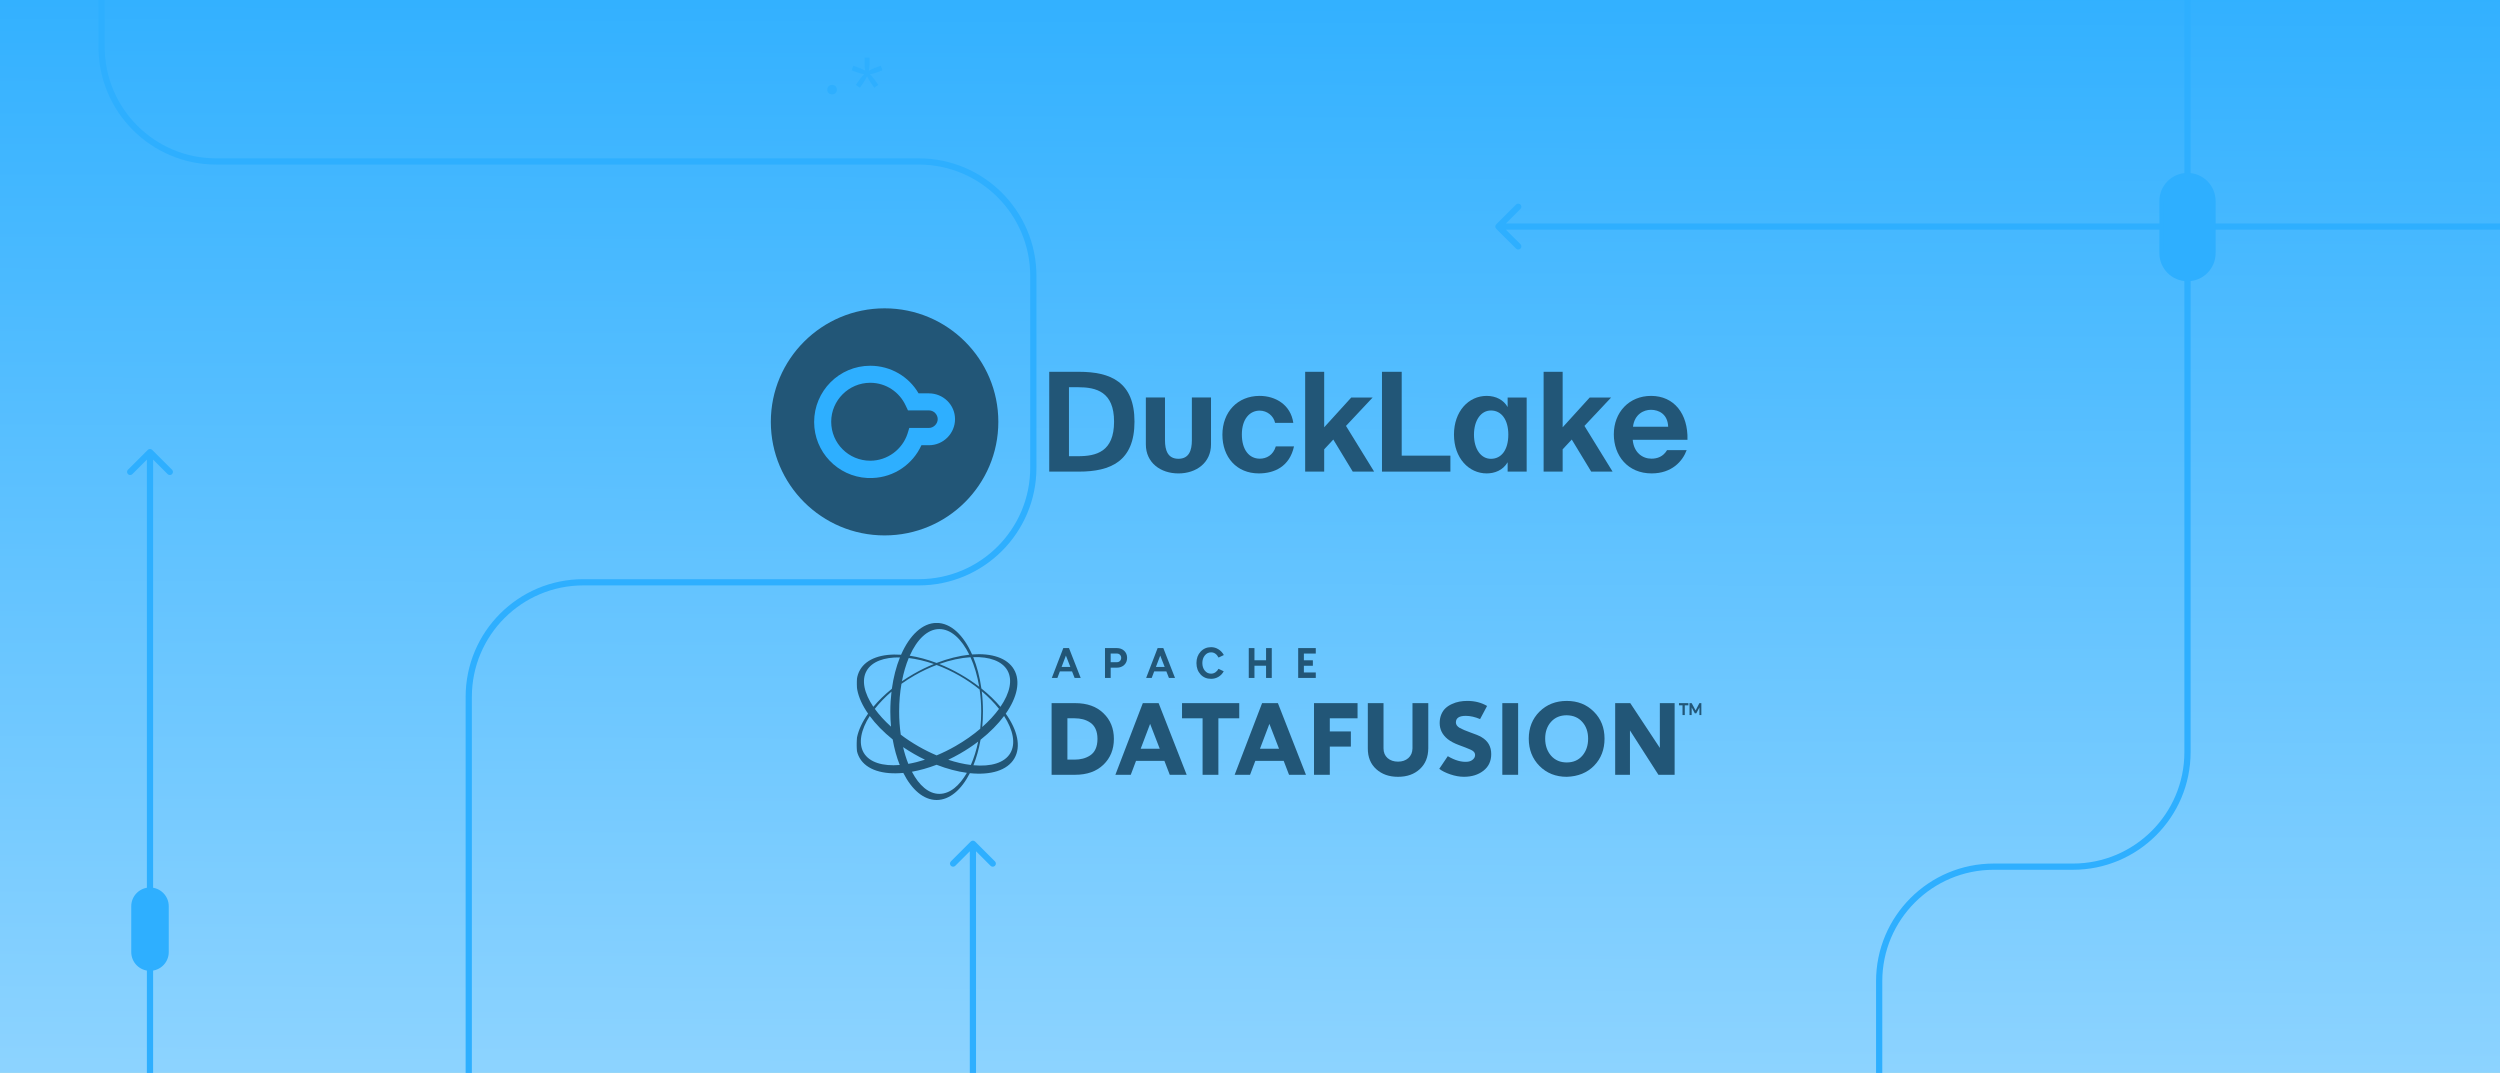
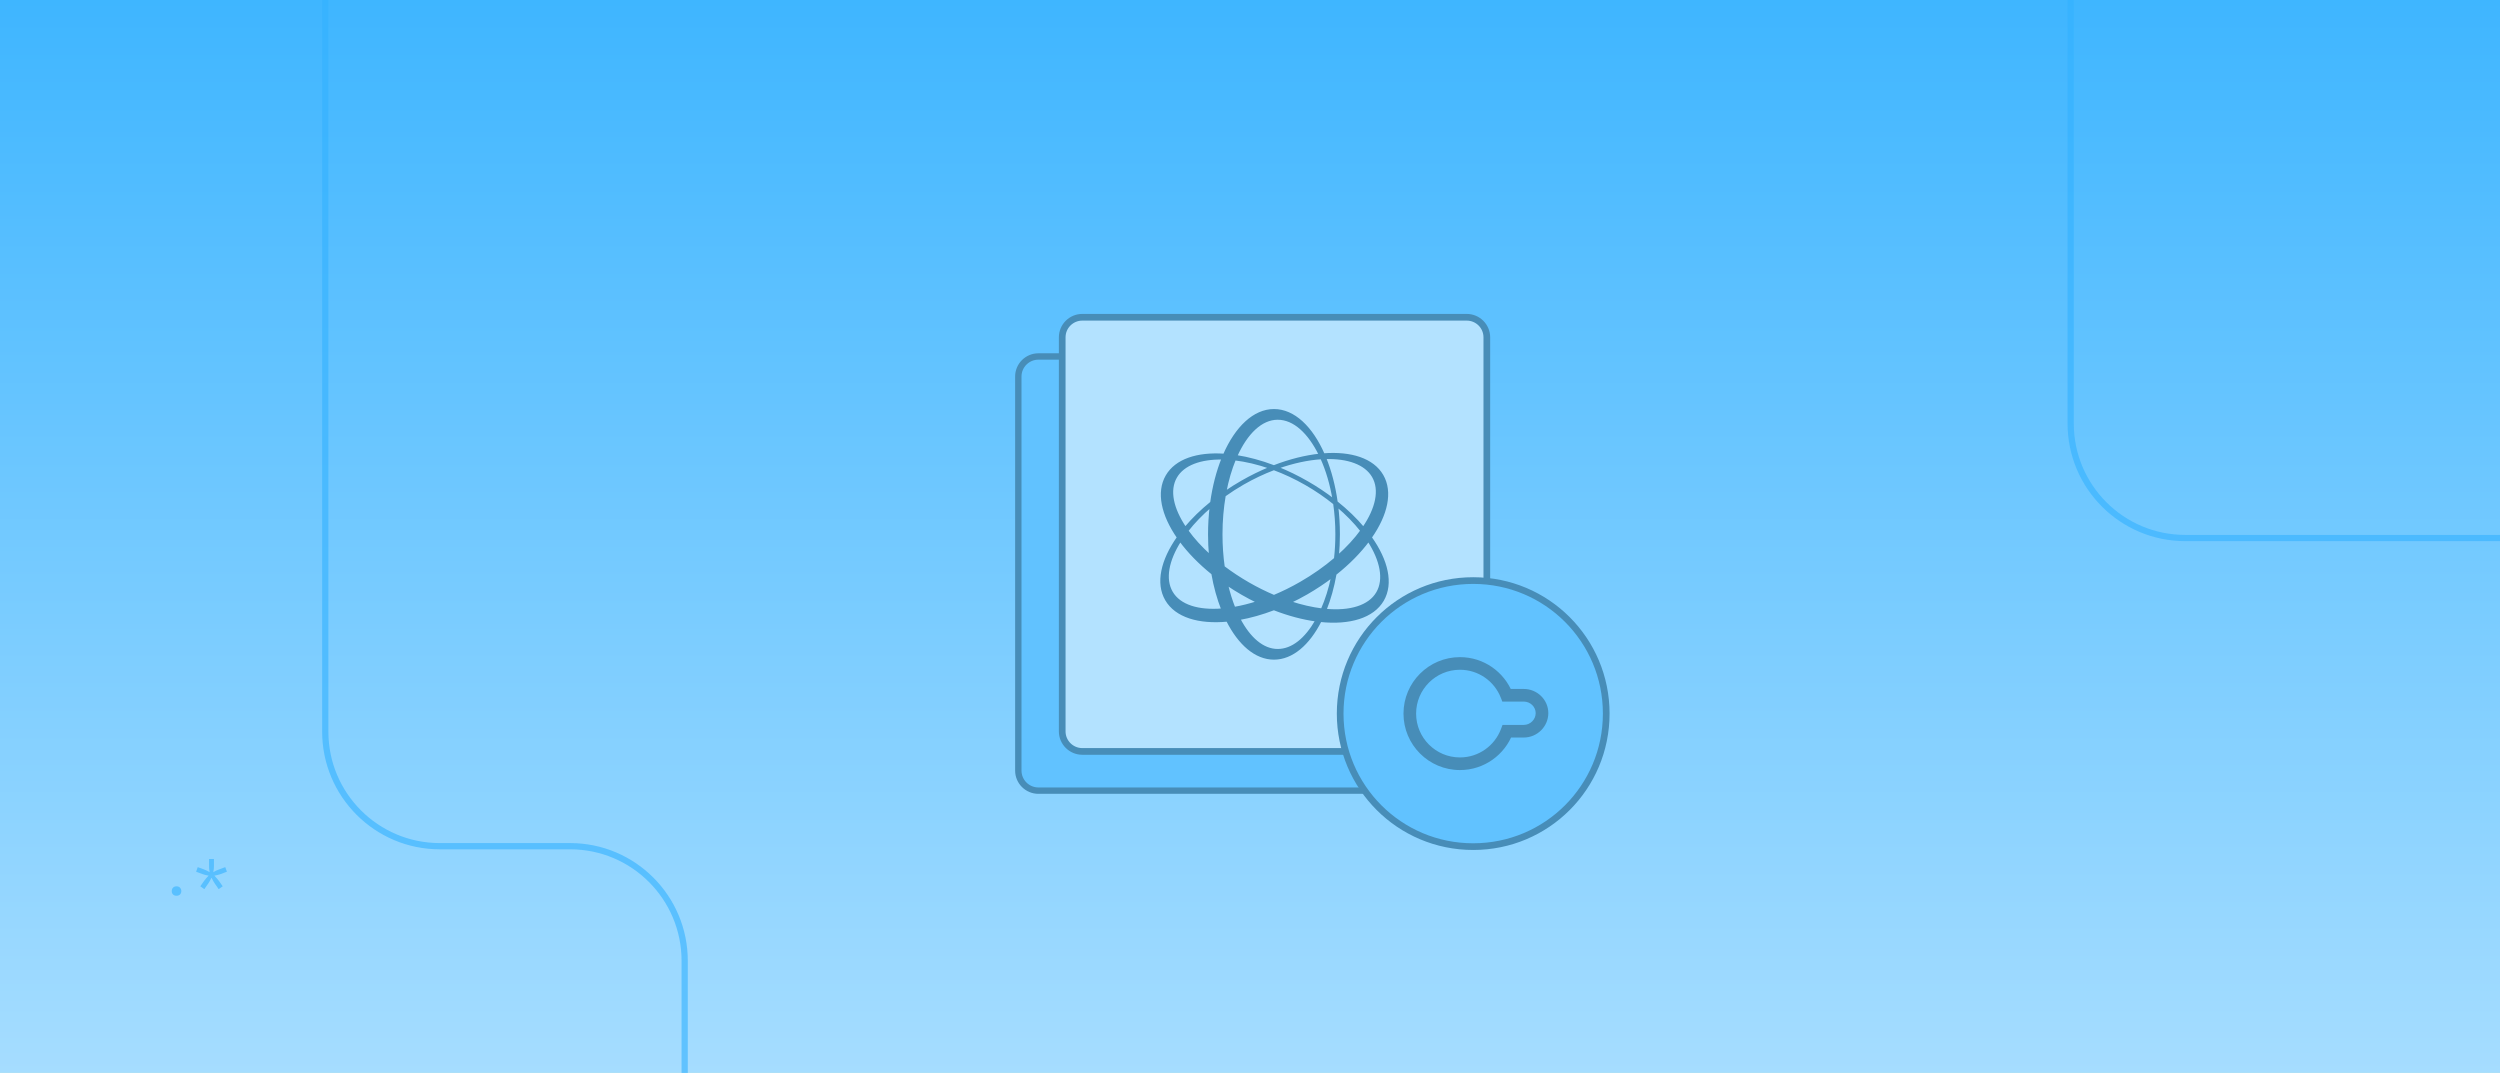
<svg xmlns="http://www.w3.org/2000/svg" width="1200" height="515" viewBox="0 0 1200 515" fill="none">
  <g clip-path="url(#clip0_16353_32081)">
    <rect width="1200" height="515" fill="url(#paint0_linear_16353_32081)" />
    <g clip-path="url(#clip1_16353_32081)">
      <rect width="1200" height="515" fill="url(#paint1_linear_16353_32081)" />
-       <path d="M70.504 552C70.504 552.826 71.174 553.496 72 553.496C72.826 553.496 73.496 552.826 73.496 552L72 552L70.504 552ZM73.058 215.942C72.474 215.358 71.526 215.358 70.942 215.942L61.419 225.464C60.835 226.049 60.835 226.996 61.419 227.58C62.004 228.165 62.951 228.165 63.536 227.58L72 219.116L80.464 227.58C81.049 228.165 81.996 228.165 82.58 227.58C83.165 226.996 83.165 226.049 82.58 225.464L73.058 215.942ZM72 552L73.496 552L73.496 217L72 217L70.504 217L70.504 552L72 552Z" fill="#2EAFFF" />
-       <path d="M465.504 580.5C465.504 581.326 466.174 581.996 467 581.996C467.826 581.996 468.496 581.326 468.496 580.5L467 580.5L465.504 580.5ZM468.059 403.942C467.475 403.358 466.527 403.358 465.943 403.942L456.421 413.464C455.836 414.049 455.836 414.996 456.421 415.58C457.005 416.165 457.952 416.165 458.537 415.58L467.001 407.116L475.465 415.581C476.05 416.165 476.997 416.165 477.581 415.581C478.166 414.996 478.166 414.049 477.581 413.464L468.059 403.942ZM467 580.5L468.496 580.5L468.497 405L467.001 405L465.505 405L465.504 580.5L467 580.5Z" fill="#2EAFFF" />
-       <path d="M1206.75 110.251C1207.57 110.251 1208.24 109.581 1208.24 108.754C1208.24 107.928 1207.57 107.258 1206.75 107.258L1206.75 108.754L1206.75 110.251ZM718.188 107.697C717.604 108.281 717.604 109.229 718.188 109.813L727.71 119.335C728.295 119.92 729.242 119.92 729.827 119.335C730.411 118.751 730.411 117.804 729.827 117.219L721.362 108.755L729.827 100.29C730.411 99.706 730.411 98.759 729.827 98.174C729.242 97.59 728.295 97.59 727.71 98.174L718.188 107.697ZM1206.75 108.754L1206.75 107.258L719.246 107.259L719.246 108.755L719.246 110.251L1206.75 110.251L1206.75 108.754Z" fill="#2EAFFF" />
-       <path d="M723 854L847 854C877.376 854 902 829.376 902 799L902 471C902 440.624 926.624 416 957 416L995 416C1025.38 416 1050 391.376 1050 361L1050 -44" stroke="#2EAFFF" stroke-width="2.993" stroke-linejoin="round" />
-       <path d="M225 551.999L225 334.499C225 304.123 249.624 279.499 280 279.499L441 279.5C471.376 279.5 496 254.875 496 224.5L496 132.499C496 102.123 471.376 77.499 441 77.499L103.756 77.499C73.38 77.499 48.756 52.874 48.756 22.499L48.756 -279C48.756 -309.376 24.132 -334 -6.244 -334L-196 -334" stroke="#2EAFFF" stroke-width="2.993" stroke-linejoin="round" />
-       <rect x="1037.46" y="83.962" width="25.076" height="50.076" rx="12.538" fill="#2EAFFF" stroke="#2EAFFF" stroke-width="1.924" />
-       <rect x="63.962" y="426.962" width="16.076" height="38.076" rx="8.038" fill="#2EAFFF" stroke="#2EAFFF" stroke-width="1.924" />
-       <path d="M399.4 45.28C398.709 45.28 398.149 45.075 397.72 44.664C397.309 44.253 397.104 43.721 397.104 43.068C397.104 42.377 397.309 41.817 397.72 41.388C398.149 40.959 398.709 40.744 399.4 40.744C400.091 40.744 400.641 40.959 401.052 41.388C401.481 41.817 401.696 42.377 401.696 43.068C401.696 43.721 401.481 44.253 401.052 44.664C400.641 45.075 400.091 45.28 399.4 45.28ZM412.745 42.116L410.813 40.744L412.633 38.14C412.876 37.804 413.202 37.393 413.613 36.908C414.042 36.423 414.444 35.993 414.817 35.62C414.294 35.545 413.744 35.433 413.165 35.284C412.586 35.135 412.129 34.995 411.793 34.864L408.797 33.744L409.581 31.532L412.605 32.652C412.922 32.764 413.342 32.941 413.865 33.184C414.388 33.427 414.864 33.679 415.293 33.94C415.2 33.455 415.125 32.96 415.069 32.456C415.032 31.933 415.013 31.495 415.013 31.14V27.64H417.365V31.14C417.365 31.495 417.337 31.933 417.281 32.456C417.225 32.96 417.15 33.455 417.057 33.94C417.505 33.679 417.981 33.427 418.485 33.184C419.008 32.941 419.437 32.764 419.773 32.652L422.797 31.532L423.581 33.744L420.585 34.864C420.249 34.995 419.792 35.135 419.213 35.284C418.634 35.433 418.084 35.545 417.561 35.62C417.934 35.993 418.336 36.432 418.765 36.936C419.194 37.421 419.521 37.823 419.745 38.14L421.565 40.744L419.633 42.116L417.813 39.484C417.589 39.167 417.318 38.728 417.001 38.168C416.684 37.608 416.413 37.085 416.189 36.6C415.965 37.085 415.694 37.608 415.377 38.168C415.06 38.709 414.789 39.148 414.565 39.484L412.745 42.116Z" fill="#2EAFFF" />
+       <path d="M328.643 551.999L328.644 461.174C328.644 430.798 304.019 406.174 273.643 406.174L211.128 406.175C180.753 406.175 156.128 381.55 156.128 351.175L156.128 -82.829" stroke="#33B1FF" stroke-opacity="0.6" stroke-width="2.993" stroke-linejoin="round" />
+       <path d="M84.735 429.965C84.044 429.965 83.484 429.759 83.055 429.349C82.644 428.938 82.439 428.406 82.439 427.753C82.439 427.062 82.644 426.502 83.055 426.073C83.484 425.643 84.044 425.429 84.735 425.429C85.426 425.429 85.976 425.643 86.387 426.073C86.816 426.502 87.031 427.062 87.031 427.753C87.031 428.406 86.816 428.938 86.387 429.349C85.976 429.759 85.426 429.965 84.735 429.965ZM98.08 426.801L96.148 425.429L97.968 422.825C98.211 422.489 98.537 422.078 98.948 421.593C99.377 421.107 99.779 420.678 100.152 420.305C99.629 420.23 99.079 420.118 98.5 419.969C97.921 419.819 97.464 419.679 97.128 419.549L94.132 418.429L94.916 416.217L97.94 417.337C98.257 417.449 98.677 417.626 99.2 417.869C99.723 418.111 100.199 418.363 100.628 418.625C100.535 418.139 100.46 417.645 100.404 417.141C100.367 416.618 100.348 416.179 100.348 415.825V412.325H102.7V415.825C102.7 416.179 102.672 416.618 102.616 417.141C102.56 417.645 102.485 418.139 102.392 418.625C102.84 418.363 103.316 418.111 103.82 417.869C104.343 417.626 104.772 417.449 105.108 417.337L108.132 416.217L108.916 418.429L105.92 419.549C105.584 419.679 105.127 419.819 104.548 419.969C103.969 420.118 103.419 420.23 102.896 420.305C103.269 420.678 103.671 421.117 104.1 421.621C104.529 422.106 104.856 422.507 105.08 422.825L106.9 425.429L104.968 426.801L103.148 424.169C102.924 423.851 102.653 423.413 102.336 422.853C102.019 422.293 101.748 421.77 101.524 421.285C101.3 421.77 101.029 422.293 100.712 422.853C100.395 423.394 100.124 423.833 99.9 424.169L98.08 426.801Z" fill="#33B1FF" fill-opacity="0.6" />
+       <path d="M1455.42 258.254L1048.92 258.254C1018.54 258.254 993.918 233.63 993.918 203.254L993.918 -105.075C993.918 -135.451 1018.54 -160.075 1048.92 -160.075L1188.35 -160.075C1218.73 -160.075 1243.35 -184.699 1243.35 -215.075L1243.35 -347.246" stroke="#33B1FF" stroke-opacity="0.6" stroke-width="2.993" stroke-linejoin="round" />
    </g>
-     <g clip-path="url(#clip2_16353_32081)">
-       <mask id="mask0_16353_32081" style="mask-type:luminance" maskUnits="userSpaceOnUse" x="411" y="299" width="406" height="85">
-         <path d="M816.777 299H411V384H816.777V299Z" fill="white" />
-       </mask>
-       <g mask="url(#mask0_16353_32081)">
-         <path fill-rule="evenodd" clip-rule="evenodd" d="M449.588 384C455.837 384 461.489 379.067 465.529 371.124C475.489 372.161 483.528 369.828 486.908 364.02C490.218 358.323 488.373 350.445 482.762 342.557C488.226 334.756 489.995 326.989 486.721 321.358C483.487 315.793 475.975 313.42 466.598 314.138C462.523 304.879 456.415 299 449.588 299C442.76 299 436.597 304.935 432.516 314.27C423.342 313.657 416.008 316.04 412.825 321.52C409.576 327.111 411.299 334.811 416.672 342.557C411.152 350.39 409.358 358.201 412.642 363.853C415.972 369.58 423.829 371.923 433.586 371.002C437.631 379.016 443.302 384 449.588 384ZM437.722 370.435C441.163 377.023 445.781 381.055 450.86 381.055C455.939 381.055 460.49 377.235 464.099 370.957C459.532 370.344 454.606 369.054 449.562 367.091C445.492 368.644 441.503 369.762 437.722 370.435ZM443.982 364.657C441.229 365.543 438.548 366.211 435.993 366.656C435.01 364.202 434.164 361.505 433.484 358.611C435.167 359.75 436.926 360.853 438.751 361.9C440.489 362.897 442.233 363.818 443.977 364.657H443.982ZM449.583 362.588C452.593 361.333 455.65 359.836 458.686 358.09C463.086 355.565 467.064 352.757 470.511 349.813C470.815 347.131 470.978 344.354 470.978 341.5C470.978 337.852 470.714 334.315 470.222 330.961C467.318 328.613 464.084 326.382 460.561 324.363C456.897 322.264 453.191 320.538 449.557 319.193C446.065 320.513 442.507 322.183 438.989 324.201C436.779 325.471 434.676 326.822 432.704 328.234C431.984 332.383 431.594 336.845 431.594 341.5C431.594 345.371 431.862 349.115 432.369 352.651C434.975 354.624 437.823 356.507 440.869 358.257C443.774 359.922 446.698 361.369 449.583 362.588ZM455.163 364.688C457.044 363.797 458.924 362.811 460.799 361.738C463.927 359.942 466.847 357.999 469.533 355.96C468.676 360.084 467.475 363.873 466.005 367.182C462.609 366.772 458.954 365.937 455.163 364.688ZM470.663 355.08C469.878 359.537 468.717 363.661 467.252 367.319C475.62 368.093 482.225 366.185 484.977 361.455C487.623 356.896 486.305 350.395 481.961 343.665C479.052 347.576 475.225 351.467 470.663 355.08ZM480.218 339.279C484.729 332.691 486.183 326.316 483.522 321.732C480.942 317.295 474.875 315.17 467.141 315.408C468.935 319.815 470.288 324.92 471.064 330.47C474.591 333.283 477.668 336.258 480.213 339.279H480.218ZM465.848 315.469C467.698 319.542 469.138 324.353 470.014 329.646C467.252 327.521 464.226 325.497 460.982 323.635C457.611 321.702 454.205 320.058 450.85 318.712C456.141 316.83 461.256 315.752 465.843 315.464L465.848 315.469ZM465.275 314.26C460.389 314.776 455.041 316.096 449.562 318.216C445.112 316.531 440.758 315.368 436.673 314.735C440.195 306.873 445.249 301.95 450.86 301.95C456.471 301.95 461.545 306.68 465.275 314.26ZM448.265 318.727C444.063 317.265 439.977 316.309 436.186 315.858C434.817 319.157 433.707 322.921 432.922 327.02C434.716 325.785 436.597 324.601 438.563 323.473C441.792 321.621 445.046 320.037 448.265 318.727ZM428.091 330.622C428.857 325.077 430.195 319.977 431.974 315.565C424.447 315.423 418.557 317.548 416.028 321.899C413.387 326.443 414.796 332.737 419.211 339.264C421.69 336.304 424.675 333.385 428.091 330.622ZM417.473 343.676C420.311 347.521 424.036 351.356 428.487 354.928C429.262 359.39 430.418 363.524 431.873 367.192C423.702 367.865 417.275 365.943 414.568 361.293C411.943 356.775 413.215 350.344 417.467 343.681L417.473 343.676ZM419.905 340.255C422.105 337.447 424.797 334.644 427.919 331.973C427.554 335.034 427.356 338.226 427.356 341.5C427.356 343.984 427.468 346.418 427.681 348.786C424.584 345.998 421.958 343.109 419.9 340.25L419.905 340.255ZM479.523 340.26C477.399 343.18 474.688 346.129 471.479 348.968C471.702 346.544 471.824 344.045 471.824 341.5C471.824 338.166 471.621 334.918 471.241 331.806C474.47 334.523 477.258 337.387 479.523 340.26Z" fill="#225677" />
-         <path d="M514.573 322.259H508.739L507.543 325.411H504.872L510.382 311.082H513.119L518.73 325.411H515.81L514.573 322.259ZM513.763 320.118L511.634 314.679L509.566 320.118H513.757H513.763Z" fill="#225677" />
-         <path d="M530.393 311.082H536.105C537.509 311.082 538.68 311.512 539.607 312.377C540.54 313.238 541.006 314.371 541.006 315.772C541.006 317.174 540.54 318.327 539.607 319.188C538.675 320.048 537.509 320.483 536.105 320.483H533.13V325.416H530.398V311.087L530.393 311.082ZM533.125 317.852H536.12C536.703 317.852 537.19 317.654 537.58 317.265C537.97 316.86 538.168 316.364 538.168 315.767C538.168 315.17 537.97 314.685 537.58 314.29C537.2 313.9 536.713 313.703 536.12 313.703H533.125V317.847V317.852Z" fill="#225677" />
-         <path d="M559.852 322.259H554.018L552.822 325.411H550.15L555.66 311.082H558.392L564.003 325.411H561.084L559.847 322.259H559.852ZM559.041 320.118L556.912 314.679L554.844 320.118H559.036H559.041Z" fill="#225677" />
-         <path d="M581.302 310.637C582.609 310.637 583.801 310.981 584.865 311.669C585.945 312.342 586.801 313.258 587.44 314.416L584.906 315.631C584.029 313.961 582.827 313.126 581.302 313.126C580.1 313.126 579.102 313.627 578.301 314.624C577.521 315.605 577.125 316.82 577.125 318.262C577.125 319.704 577.515 320.918 578.301 321.899C579.087 322.871 580.085 323.357 581.302 323.357C582.042 323.357 582.731 323.149 583.37 322.729C584.003 322.299 584.51 321.732 584.89 321.029L587.384 322.223C586.776 323.357 585.935 324.242 584.85 324.89C583.77 325.522 582.589 325.841 581.307 325.841C579.254 325.841 577.571 325.132 576.264 323.721C574.956 322.294 574.297 320.473 574.297 318.262C574.297 316.051 574.961 314.244 576.284 312.802C577.622 311.36 579.295 310.642 581.307 310.642L581.302 310.637Z" fill="#225677" />
-         <path d="M610.447 325.411H607.71V319.547H602.139V325.411H599.407V311.082H602.139V316.926H607.71V311.082H610.447V325.411Z" fill="#225677" />
-         <path d="M631.573 313.708H625.861V316.941H630.174V319.567H625.861V322.78H631.573V325.406H623.129V311.077H631.573V313.703V313.708Z" fill="#225677" />
-         <path d="M504.771 337.503H516.048C521.817 337.503 526.353 339.122 529.658 342.355C532.998 345.558 534.666 349.666 534.666 354.675C534.666 359.684 532.998 363.812 529.658 367.045C526.318 370.279 521.766 371.898 515.998 371.898H504.766V337.503H504.771ZM512.353 344.784V364.622H515.754C517.214 364.622 518.557 364.46 519.789 364.136C521.051 363.812 522.222 363.296 523.292 362.583C524.391 361.87 525.253 360.853 525.866 359.527C526.48 358.171 526.789 356.552 526.789 354.675C526.789 352.798 526.48 351.199 525.866 349.873C525.248 348.548 524.391 347.531 523.292 346.818C522.222 346.104 521.072 345.588 519.84 345.264C518.608 344.94 517.245 344.779 515.754 344.779H512.353V344.784Z" fill="#225677" />
-         <path d="M558.914 365.204H545.299L542.77 371.898H535.38L548.553 337.503H556.136L569.604 371.898H561.484L558.909 365.204H558.914ZM556.673 359.385L552.056 347.45L547.535 359.385H556.673Z" fill="#225677" />
-         <path d="M594.84 344.784H584.824V371.903H577.242V344.784H567.373V337.508H594.84V344.784Z" fill="#225677" />
-         <path d="M616.164 365.204H602.555L600.026 371.898H592.636L605.809 337.503H613.392L626.859 371.898H618.739L616.164 365.204ZM613.929 359.385L609.312 347.45L604.79 359.385H613.929Z" fill="#225677" />
-         <path d="M651.625 344.784H638.304V351.088H648.416V358.363H638.304V371.898H630.722V337.503H651.625V344.779V344.784Z" fill="#225677" />
-         <path d="M685.574 337.503V359.188C685.544 363.393 684.181 366.722 681.489 369.181C678.833 371.64 675.346 372.869 671.038 372.869C666.729 372.869 663.308 371.64 660.586 369.181C657.864 366.722 656.521 363.393 656.551 359.188V337.503H664.088V359.234C664.088 361.171 664.737 362.725 666.035 363.888C667.363 365.022 669.035 365.588 671.043 365.588C673.05 365.588 674.707 365.022 676 363.888C677.297 362.725 677.961 361.171 677.992 359.234V337.503H685.574Z" fill="#225677" />
-         <path d="M704.319 336.435C707.882 336.435 711.045 337.245 713.797 338.859L710.442 345.163C708.014 344.126 705.708 343.61 703.538 343.61C700.396 343.61 698.825 344.662 698.825 346.762C698.825 347.799 699.423 348.669 700.624 349.383C701.856 350.061 703.604 350.804 705.875 351.614C708.176 352.388 709.91 353.117 711.076 353.795C714.218 355.606 715.789 358.323 715.789 361.946C715.789 365.34 714.542 368.012 712.044 369.95C709.55 371.893 706.438 372.859 702.712 372.859C700.604 372.859 698.419 372.469 696.148 371.695C693.878 370.921 692.114 370.031 690.852 369.029L694.937 362.968C698.404 365.007 701.546 365.892 704.37 365.634C705.47 365.538 706.382 365.148 707.092 364.47C707.837 363.792 708.146 362.968 708.014 361.996C707.882 361.09 707.122 360.347 705.728 359.765C704.334 359.153 702.52 358.439 700.284 357.63C698.079 356.82 696.28 355.869 694.886 354.766C692.327 352.697 691.044 350.127 691.044 347.055C691.044 345.538 691.303 344.161 691.82 342.932C692.337 341.702 693.021 340.701 693.862 339.926C694.739 339.117 695.758 338.454 696.924 337.938C698.09 337.387 699.291 337.002 700.523 336.774C701.754 336.547 703.016 336.435 704.314 336.435H704.319Z" fill="#225677" />
-         <path d="M728.699 371.898H721.116V337.503H728.699V371.898Z" fill="#225677" />
-         <path d="M738.962 341.581C742.429 338.151 746.788 336.44 752.04 336.44C757.291 336.44 761.614 338.156 765.02 341.581C768.457 344.976 770.175 349.292 770.175 354.533C770.175 359.775 768.508 364.106 765.167 367.531C761.827 370.926 757.453 372.707 752.04 372.869C746.788 372.869 742.429 371.139 738.962 367.678C735.526 364.187 733.808 359.82 733.808 354.579C733.808 349.337 735.526 345.006 738.962 341.576V341.581ZM752.04 343.326C748.897 343.326 746.383 344.379 744.502 346.479C742.622 348.578 741.684 351.265 741.684 354.533C741.684 357.802 742.622 360.534 744.502 362.73C746.413 364.895 748.927 365.978 752.04 365.978C755.152 365.978 757.676 364.895 759.526 362.73C761.371 360.564 762.299 357.847 762.299 354.579C762.299 351.31 761.376 348.644 759.526 346.575C757.711 344.475 755.218 343.387 752.04 343.326Z" fill="#225677" />
-         <path d="M803.822 371.898H796.041L782.381 350.602V371.898H775.285V337.503H782.528L796.726 358.991V337.503H803.822V371.898Z" fill="#225677" />
-         <path d="M810.416 338.555H808.698V343.24H807.603V338.555H805.915V337.503H810.416V338.555ZM816.777 343.245H815.723V339.562L814.212 342.406H813.513L812.003 339.562L811.992 343.245H810.968V337.508H811.997L813.893 341.014L815.708 337.508H816.752L816.762 343.245H816.777Z" fill="#225677" />
-       </g>
-     </g>
-     <g clip-path="url(#clip3_16353_32081)">
-       <path d="M572.099 211.345C572.099 216.175 570.734 220.217 565.647 220.217C560.559 220.217 559.194 216.175 559.194 211.345V190.783H550.011V213.326C550.011 222.121 557.084 227.247 565.647 227.247C574.209 227.247 581.282 222.121 581.282 213.326V190.783H572.099V211.345Z" fill="#225677" />
-       <path d="M517.867 178.462H503.633V226.377H517.867C533.096 226.377 544.552 221.419 544.552 202.387C544.552 183.352 533.096 178.462 517.867 178.462ZM517.471 218.977H513.101V185.864H517.471C526.21 185.864 534.752 188.044 534.752 202.387C534.752 216.859 526.21 218.977 517.471 218.977Z" fill="#225677" />
-       <path d="M604.698 220.164C599.666 220.164 596.091 216.002 596.091 208.534C596.091 201.13 599.865 197.099 604.633 197.099C608.141 197.099 611.321 199.545 612.047 202.982H620.786C619.529 194.192 612.115 190.028 604.633 190.028C593.972 190.028 586.754 197.826 586.754 208.665C586.754 219.439 593.573 227.237 604.235 227.237C611.652 227.237 618.999 223.999 621.117 214.282H612.379C611.121 218.512 607.877 220.164 604.698 220.164Z" fill="#225677" />
-       <path d="M658.854 190.82H648.591L635.612 205.097V178.462H626.478V226.377H635.612V215.671L639.984 210.979L649.318 226.377H659.581L646.074 204.436L658.854 190.82Z" fill="#225677" />
-       <path d="M672.818 178.462H663.35V226.377H696.189V218.71H672.818V178.462Z" fill="#225677" />
-       <path d="M723.663 195.381C721.743 192.01 718.101 190.028 713.596 190.028C704.925 190.028 697.906 197.43 697.906 208.598C697.906 219.965 705.121 227.237 713.596 227.237C717.306 227.237 721.345 225.848 723.663 221.884V226.377H732.8V190.82H723.663V195.381ZM715.651 220.232C710.883 220.232 707.507 215.604 707.507 208.665C707.507 201.725 710.883 197.033 715.651 197.033C720.682 197.033 723.994 201.461 723.994 208.598C723.994 215.935 720.682 220.232 715.651 220.232Z" fill="#225677" />
-       <path d="M773.313 190.82H763.05L750.074 205.097V178.462H740.937V226.377H750.074V215.671L754.443 210.979L763.78 226.377H774.043L760.536 204.436L773.313 190.82Z" fill="#225677" />
-       <path d="M792.707 220.164C788.338 220.164 784.232 217.189 783.705 211.111H809.989C810.32 198.553 803.501 190.028 792.511 190.028C781.982 190.028 774.632 197.892 774.632 208.467C774.632 218.711 781.319 227.237 792.775 227.237C802.507 227.237 807.674 221.355 809.593 216.066H800.189C798.337 219.173 795.556 220.164 792.707 220.164ZM792.444 196.703C796.283 196.703 800.52 198.818 800.719 204.832H783.837C784.563 198.818 789 196.703 792.444 196.703Z" fill="#225677" />
-       <path d="M424.6 148C394.446 148 370 172.401 370 202.5C370 232.599 394.446 257 424.6 257C454.754 257 479.2 232.599 479.2 202.5C479.2 172.401 454.754 148 424.6 148Z" fill="#225677" />
-       <path fill-rule="evenodd" clip-rule="evenodd" d="M417.713 175.56C427.64 175.56 436.326 180.886 440.918 188.813H445.881C452.706 188.813 458.415 194.263 458.415 201.199C458.415 208.012 452.831 213.71 445.881 213.71H442.283C438.188 222.752 429.253 229.069 418.83 229.44H416.348C402.077 228.697 390.785 216.93 390.785 202.562C390.785 187.698 402.822 175.56 417.713 175.56ZM417.713 183.735C407.413 183.735 398.975 192.158 398.975 202.438C398.975 212.843 407.413 221.141 417.713 221.141C426.027 221.141 433.1 215.691 435.582 208.26L436.451 205.411H445.881C448.115 205.411 450.101 203.429 450.101 201.199C450.101 198.97 448.239 196.988 445.881 196.988H435.83L434.713 194.635C431.735 188.194 425.282 183.735 417.713 183.735Z" fill="#2EAFFF" />
-     </g>
+     <path d="M682.946 171.109H498.45C493.115 171.109 488.791 175.417 488.791 180.73V369.889C488.791 375.202 493.115 379.51 498.45 379.51H682.946C688.28 379.51 692.604 375.202 692.604 369.889V180.73C692.604 175.417 688.28 171.109 682.946 171.109Z" fill="#61C2FF" stroke="#478DB8" stroke-width="3.06" stroke-miterlimit="10" />
+     <path fill-rule="evenodd" clip-rule="evenodd" d="M590.467 327.495C598.127 327.495 605.054 321.438 610.006 311.684C622.213 312.958 632.066 310.094 636.21 302.962C640.267 295.966 638.006 286.293 631.128 276.608C637.825 267.028 639.994 257.492 635.98 250.577C632.017 243.743 622.81 240.83 611.316 241.712C606.322 230.343 598.835 223.124 590.467 223.124C582.099 223.124 574.544 230.411 569.543 241.874C558.298 241.122 549.309 244.048 545.407 250.776C541.425 257.641 543.537 267.096 550.123 276.608C543.357 286.225 541.158 295.817 545.184 302.757C549.265 309.789 558.895 312.666 570.854 311.535C575.811 321.376 582.763 327.495 590.467 327.495ZM575.923 310.839C580.142 318.928 585.801 323.879 592.026 323.879C598.251 323.879 603.83 319.189 608.254 311.479C602.656 310.727 596.617 309.143 590.436 306.733C585.447 308.64 580.558 310.013 575.923 310.839ZM583.596 303.744C580.222 304.832 576.936 305.652 573.805 306.198C572.6 303.185 571.562 299.874 570.73 296.32C572.792 297.718 574.948 299.072 577.184 300.358C579.315 301.582 581.452 302.713 583.59 303.744H583.596ZM590.461 301.203C594.151 299.663 597.897 297.824 601.618 295.68C607.011 292.58 611.888 289.132 616.112 285.517C616.485 282.224 616.684 278.813 616.684 275.309C616.684 270.83 616.361 266.488 615.758 262.369C612.199 259.486 608.235 256.746 603.917 254.268C599.425 251.689 594.884 249.571 590.43 247.918C586.149 249.54 581.788 251.59 577.476 254.069C574.768 255.628 572.19 257.287 569.773 259.02C568.891 264.114 568.412 269.594 568.412 275.309C568.412 280.062 568.742 284.659 569.363 289.002C572.556 291.425 576.048 293.736 579.781 295.885C583.341 297.929 586.926 299.706 590.461 301.203ZM597.301 303.782C599.606 302.688 601.91 301.477 604.209 300.16C608.042 297.954 611.621 295.569 614.913 293.065C613.864 298.128 612.391 302.781 610.59 306.844C606.427 306.341 601.948 305.316 597.301 303.782ZM616.299 291.984C615.336 297.457 613.913 302.52 612.118 307.012C622.375 307.963 630.47 305.621 633.843 299.812C637.086 294.214 635.471 286.231 630.147 277.968C626.581 282.771 621.89 287.548 616.299 291.984ZM628.01 272.582C633.539 264.493 635.322 256.666 632.06 251.037C628.898 245.589 621.462 242.979 611.981 243.271C614.18 248.682 615.839 254.951 616.79 261.766C621.114 265.22 624.885 268.873 628.003 272.582H628.01ZM610.397 243.346C612.665 248.347 614.429 254.255 615.504 260.753C612.118 258.144 608.409 255.659 604.433 253.373C600.301 251 596.127 248.981 592.014 247.328C598.5 245.017 604.768 243.694 610.391 243.34L610.397 243.346ZM609.695 241.861C603.706 242.495 597.152 244.116 590.436 246.719C584.981 244.651 579.645 243.222 574.637 242.445C578.955 232.791 585.149 226.746 592.026 226.746C598.904 226.746 605.122 232.555 609.695 241.861ZM588.845 247.347C583.695 245.551 578.688 244.377 574.041 243.824C572.364 247.875 571.003 252.497 570.04 257.529C572.239 256.013 574.544 254.56 576.955 253.174C580.912 250.9 584.9 248.956 588.845 247.347ZM564.119 261.952C565.058 255.144 566.698 248.881 568.878 243.464C559.653 243.29 552.434 245.899 549.334 251.242C546.097 256.821 547.824 264.549 553.235 272.564C556.273 268.929 559.932 265.345 564.119 261.952ZM551.104 277.981C554.583 282.702 559.149 287.412 564.604 291.798C565.555 297.277 566.971 302.353 568.754 306.857C558.739 307.683 550.862 305.322 547.544 299.613C544.326 294.065 545.886 286.169 551.098 277.987L551.104 277.981ZM554.086 273.781C556.782 270.333 560.081 266.891 563.908 263.611C563.461 267.37 563.219 271.29 563.219 275.309C563.219 278.36 563.355 281.348 563.616 284.256C559.82 280.832 556.602 277.285 554.08 273.775L554.086 273.781ZM627.158 273.787C624.555 277.372 621.232 280.994 617.299 284.479C617.572 281.503 617.722 278.434 617.722 275.309C617.722 271.215 617.473 267.227 617.007 263.406C620.965 266.742 624.381 270.259 627.158 273.787Z" fill="#61C2FF" stroke="#478DB8" stroke-width="3.06" stroke-miterlimit="10" />
+     <path d="M704.016 152.286H519.52C514.186 152.286 509.861 156.594 509.861 161.907V351.066C509.861 356.379 514.186 360.687 519.52 360.687H704.016C709.35 360.687 713.675 356.379 713.675 351.066V161.907C713.675 156.594 709.35 152.286 704.016 152.286Z" fill="#B3E2FF" stroke="#478DB8" stroke-width="3.21" stroke-miterlimit="10" />
+     <path fill-rule="evenodd" clip-rule="evenodd" d="M611.505 316.135C620.26 316.135 628.178 309.212 633.838 298.063C647.791 299.519 659.053 296.245 663.79 288.093C668.427 280.097 665.842 269.041 657.981 257.97C665.636 247.021 668.114 236.12 663.527 228.217C658.997 220.406 648.473 217.075 635.336 218.084C629.627 205.089 621.07 196.837 611.505 196.837C601.939 196.837 593.304 205.167 587.588 218.268C574.735 217.409 564.46 220.754 560 228.444C555.449 236.291 557.863 247.099 565.39 257.97C557.657 268.963 555.143 279.927 559.745 287.859C564.41 295.897 575.417 299.185 589.086 297.893C594.753 309.141 602.699 316.135 611.505 316.135ZM594.881 297.097C599.703 306.343 606.172 312.002 613.287 312.002C620.402 312.002 626.779 306.641 631.835 297.829C625.437 296.97 618.535 295.159 611.469 292.404C605.767 294.584 600.178 296.153 594.881 297.097ZM603.651 288.988C599.795 290.231 596.038 291.168 592.459 291.793C591.082 288.349 589.896 284.564 588.944 280.502C591.302 282.1 593.766 283.648 596.322 285.118C598.758 286.517 601.201 287.809 603.644 288.988H603.651ZM611.497 286.084C615.715 284.323 619.997 282.221 624.251 279.771C630.415 276.227 635.989 272.286 640.818 268.153C641.244 264.39 641.471 260.491 641.471 256.486C641.471 251.366 641.102 246.403 640.413 241.695C636.344 238.4 631.814 235.268 626.878 232.435C621.744 229.488 616.553 227.067 611.462 225.178C606.569 227.031 601.584 229.374 596.656 232.208C593.56 233.99 590.613 235.886 587.851 237.867C586.843 243.69 586.296 249.953 586.296 256.486C586.296 261.919 586.672 267.173 587.382 272.137C591.032 274.906 595.023 277.548 599.291 280.005C603.36 282.341 607.457 284.372 611.497 286.084ZM619.316 289.031C621.95 287.781 624.585 286.396 627.212 284.891C631.594 282.37 635.684 279.643 639.447 276.781C638.247 282.569 636.564 287.887 634.505 292.531C629.747 291.956 624.627 290.784 619.316 289.031ZM641.031 275.546C639.93 281.802 638.304 287.589 636.252 292.723C647.976 293.81 657.228 291.132 661.084 284.493C664.791 278.095 662.945 268.97 656.859 259.526C652.783 265.015 647.422 270.475 641.031 275.546ZM654.416 253.369C660.736 244.123 662.774 235.176 659.046 228.742C655.432 222.515 646.932 219.532 636.096 219.866C638.609 226.051 640.505 233.216 641.592 241.006C646.534 244.954 650.845 249.13 654.409 253.369H654.416ZM634.285 219.951C636.877 225.668 638.894 232.421 640.122 239.849C636.252 236.866 632.013 234.026 627.468 231.412C622.746 228.7 617.974 226.392 613.273 224.503C620.686 221.862 627.851 220.349 634.278 219.944L634.285 219.951ZM633.483 218.254C626.637 218.979 619.145 220.832 611.469 223.807C605.234 221.443 599.134 219.809 593.411 218.922C598.346 207.887 605.426 200.977 613.287 200.977C621.148 200.977 628.256 207.617 633.483 218.254ZM609.651 224.524C603.764 222.472 598.041 221.13 592.729 220.498C590.812 225.128 589.257 230.411 588.156 236.163C590.67 234.43 593.304 232.769 596.06 231.185C600.583 228.586 605.142 226.364 609.651 224.524ZM581.389 241.219C582.461 233.436 584.336 226.278 586.828 220.086C576.283 219.887 568.032 222.87 564.488 228.977C560.789 235.354 562.763 244.187 568.948 253.348C572.42 249.194 576.603 245.096 581.389 241.219ZM566.512 259.54C570.489 264.937 575.708 270.319 581.943 275.333C583.029 281.596 584.648 287.397 586.686 292.546C575.239 293.49 566.235 290.792 562.443 284.266C558.765 277.924 560.547 268.899 566.505 259.547L566.512 259.54ZM569.921 254.739C573.003 250.798 576.773 246.864 581.147 243.115C580.636 247.411 580.359 251.892 580.359 256.486C580.359 259.973 580.515 263.389 580.814 266.712C576.475 262.799 572.797 258.744 569.914 254.732L569.921 254.739ZM653.444 254.747C650.468 258.844 646.669 262.984 642.174 266.968C642.487 263.566 642.657 260.058 642.657 256.486C642.657 251.807 642.373 247.248 641.84 242.881C646.364 246.694 650.269 250.713 653.444 254.747Z" fill="#478DB8" stroke="#478DB8" />
+     <path d="M707.134 406.38C671.808 406.38 643.28 377.852 643.28 342.526C643.28 307.2 671.808 278.671 707.134 278.671C742.46 278.671 770.989 307.2 770.989 342.526C770.989 377.852 742.46 406.38 707.134 406.38Z" fill="#61C2FF" stroke="#478DB8" stroke-width="3.21" stroke-miterlimit="10" />
+     <path d="M700.773 318.454C710.961 318.454 719.671 324.785 723.184 333.728H731.411C736.193 333.728 740.162 337.554 740.162 342.3C740.162 347.046 736.194 350.985 731.411 350.985L723.312 350.986C719.887 360.107 711.089 366.599 700.773 366.599C687.48 366.599 676.704 355.821 676.704 342.526C676.704 329.232 687.48 318.454 700.773 318.454Z" fill="#61C2FF" />
+     <path d="M700.773 318.454L700.773 315.424H700.773V318.454ZM723.184 333.728L720.363 334.835L721.118 336.758H723.184V333.728ZM740.162 342.3H743.192V342.299L740.162 342.3ZM731.411 350.985V347.955H731.411L731.411 350.985ZM723.312 350.986L723.311 347.956L721.213 347.957L720.475 349.921L723.312 350.986ZM700.773 366.599V369.629H700.773L700.773 366.599ZM676.704 342.526H673.674V342.526L676.704 342.526ZM700.773 318.454L700.773 321.484C709.674 321.484 717.29 327.013 720.363 334.835L723.184 333.728L726.004 332.62C722.051 322.557 712.249 315.424 700.773 315.424L700.773 318.454ZM723.184 333.728V336.758H731.411V333.728V330.698H723.184V333.728ZM731.411 333.728V336.758C734.593 336.758 737.132 339.3 737.132 342.3L740.162 342.3L743.192 342.299C743.191 335.808 737.794 330.698 731.411 330.698V333.728ZM740.162 342.3H737.132C737.132 345.352 734.542 347.955 731.411 347.955V350.985V354.015C737.846 354.015 743.192 348.741 743.192 342.3H740.162ZM731.411 350.985L731.411 347.955L723.311 347.956L723.312 350.986L723.312 354.016L731.411 354.015L731.411 350.985ZM723.312 350.986L720.475 349.921C717.479 357.899 709.785 363.569 700.773 363.569L700.773 366.599L700.773 369.629C712.394 369.629 722.295 362.315 726.148 352.051L723.312 350.986ZM700.773 366.599V363.569C689.154 363.569 679.734 354.148 679.734 342.526L676.704 342.526L673.674 342.526C673.674 357.494 685.807 369.629 700.773 369.629V366.599ZM676.704 342.526H679.734C679.734 330.905 689.154 321.484 700.773 321.484V318.454V315.424C685.807 315.424 673.674 327.559 673.674 342.526H676.704Z" fill="#478DB8" />
  </g>
  <defs>
    <linearGradient id="paint0_linear_16353_32081" x1="589" y1="-26.5" x2="587" y2="627" gradientUnits="userSpaceOnUse">
      <stop stop-color="#FDEF00" />
      <stop offset="0.939" stop-color="#FFFAA3" />
    </linearGradient>
-     <linearGradient id="paint1_linear_16353_32081" x1="589" y1="-26.5" x2="587" y2="627" gradientUnits="userSpaceOnUse">
+     <linearGradient id="paint1_linear_16353_32081" x1="587" y1="-85" x2="587" y2="627" gradientUnits="userSpaceOnUse">
      <stop stop-color="#2EAFFF" />
-       <stop offset="0.939" stop-color="#99D8FF" />
+       <stop offset="0.939" stop-color="#B3E2FF" />
    </linearGradient>
    <clipPath id="clip0_16353_32081">
      <rect width="1200" height="515" fill="white" />
    </clipPath>
    <clipPath id="clip1_16353_32081">
      <rect width="1200" height="515" fill="white" />
    </clipPath>
-     <clipPath id="clip2_16353_32081">
-       <rect width="406" height="85" fill="white" transform="translate(411 299)" />
-     </clipPath>
-     <clipPath id="clip3_16353_32081">
-       <rect width="440" height="109" fill="white" transform="translate(370 148)" />
-     </clipPath>
  </defs>
</svg>
